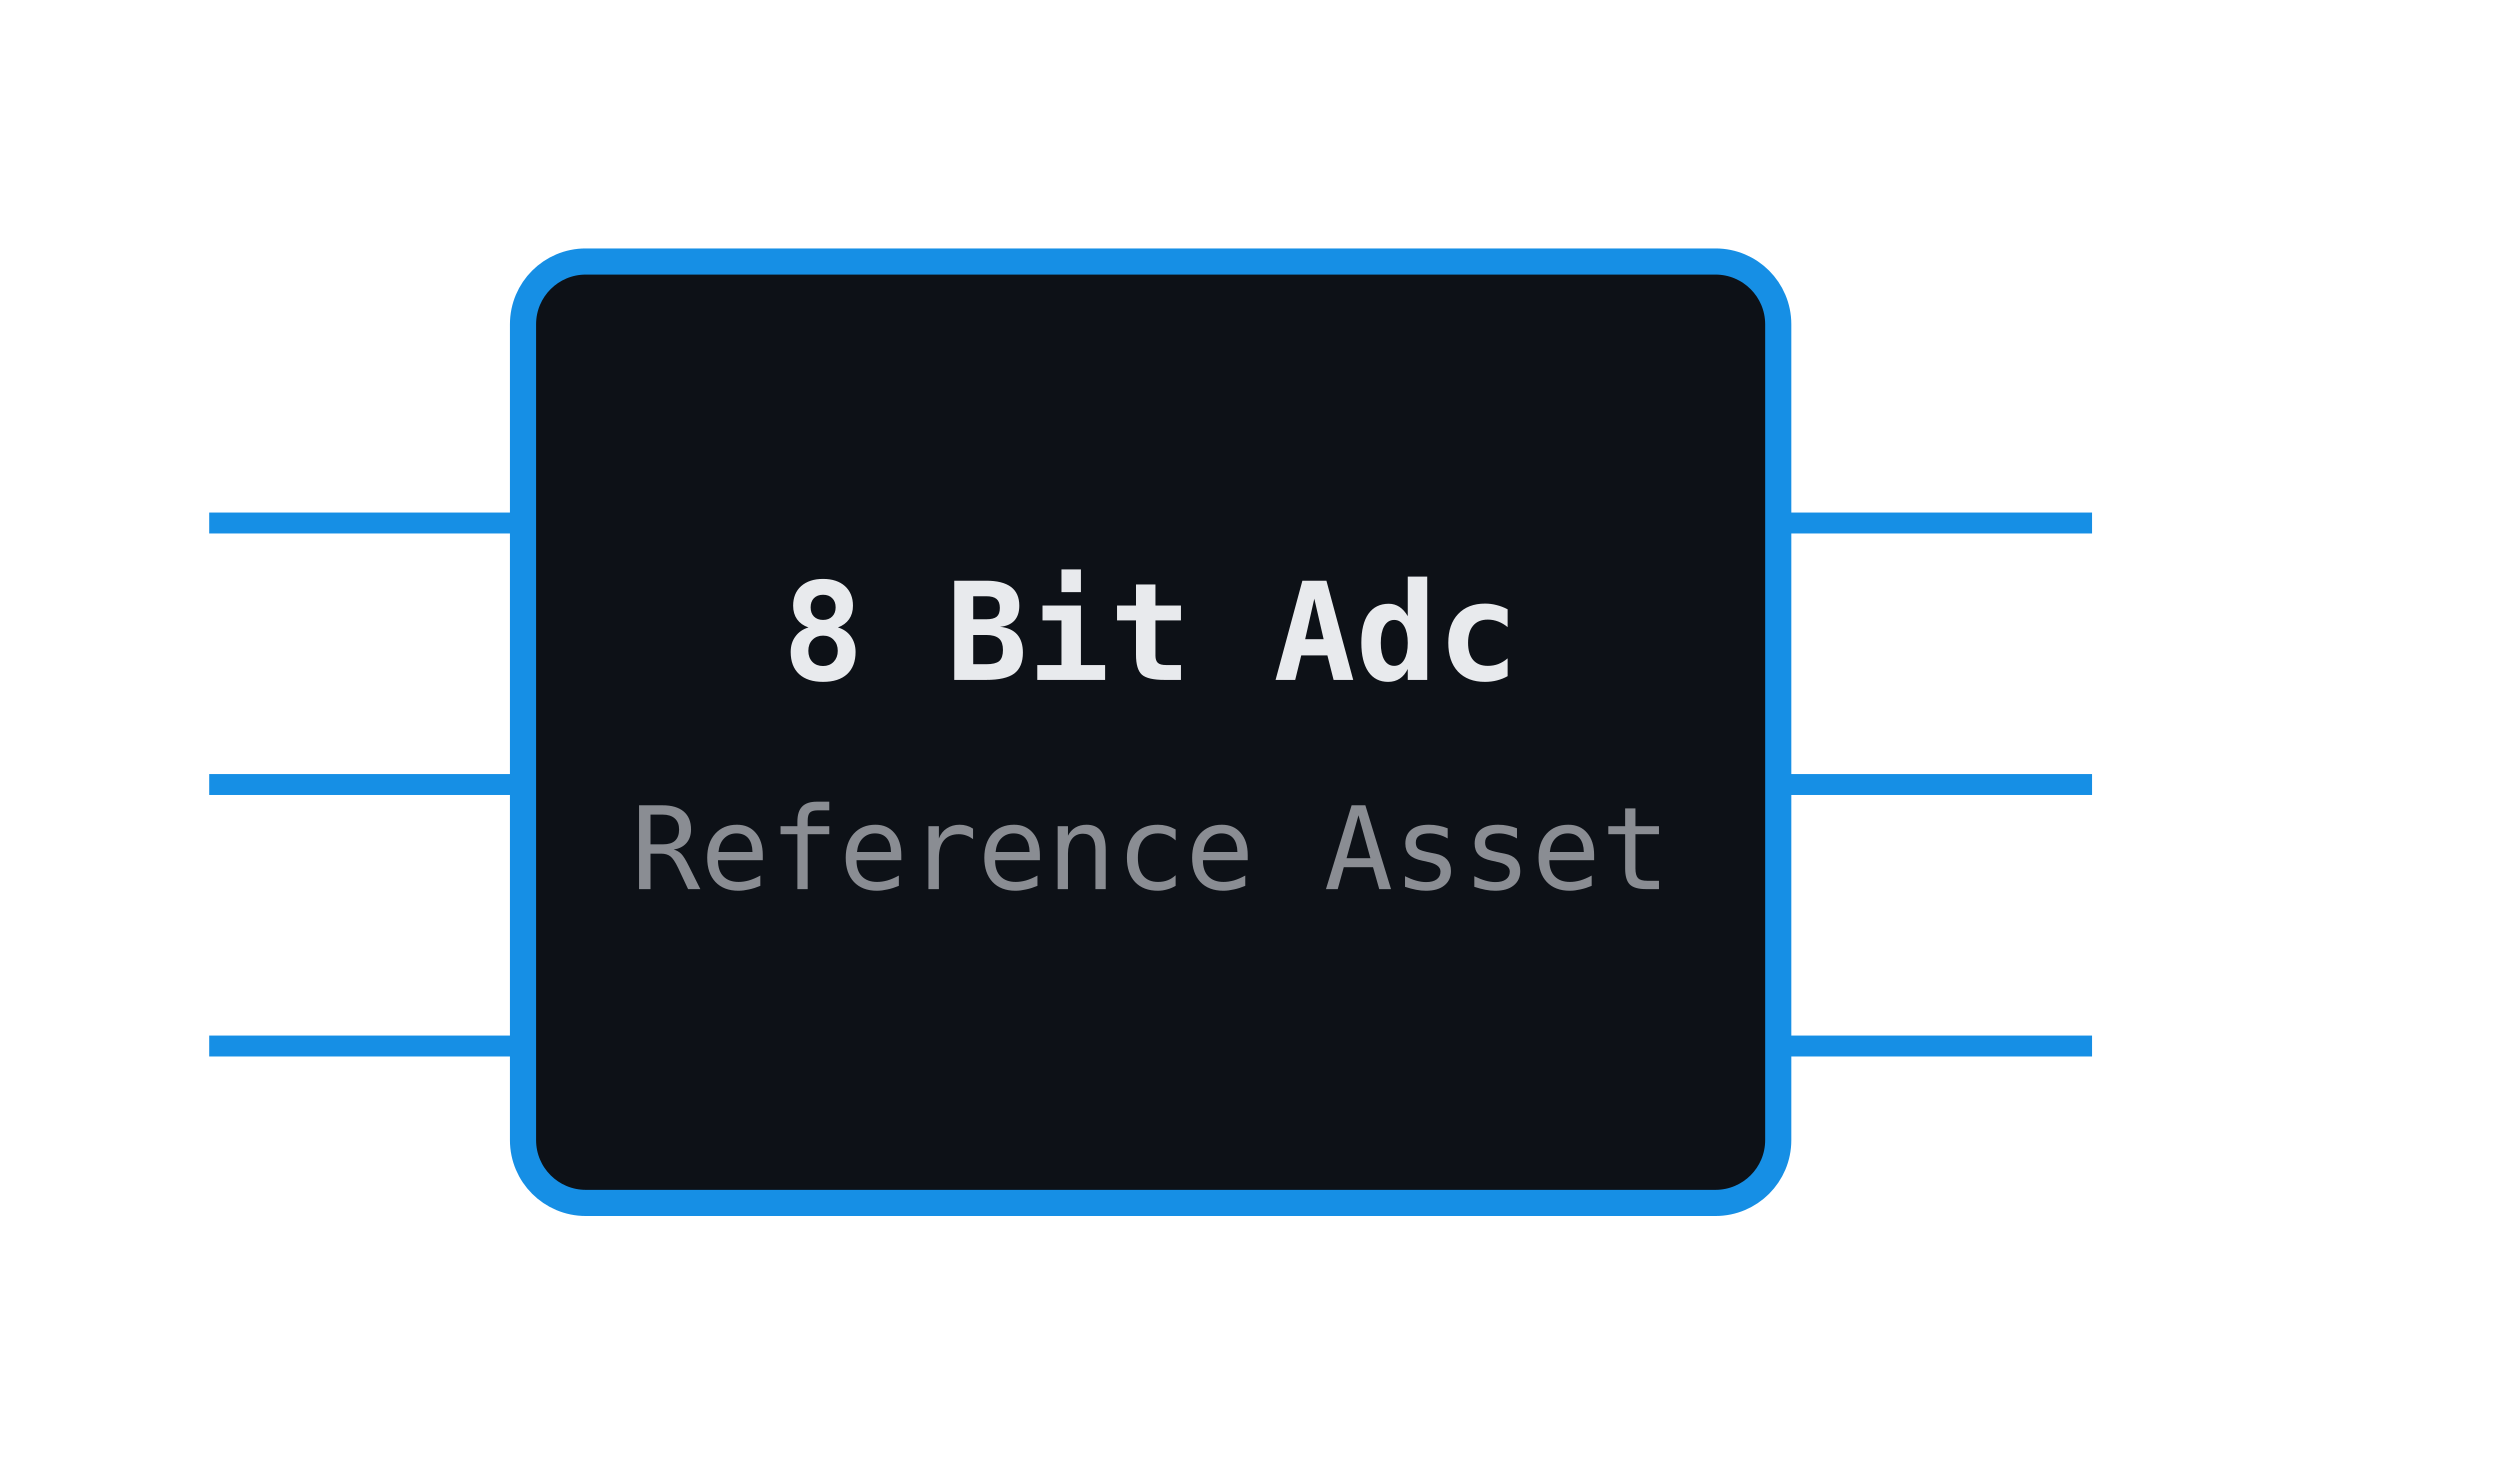
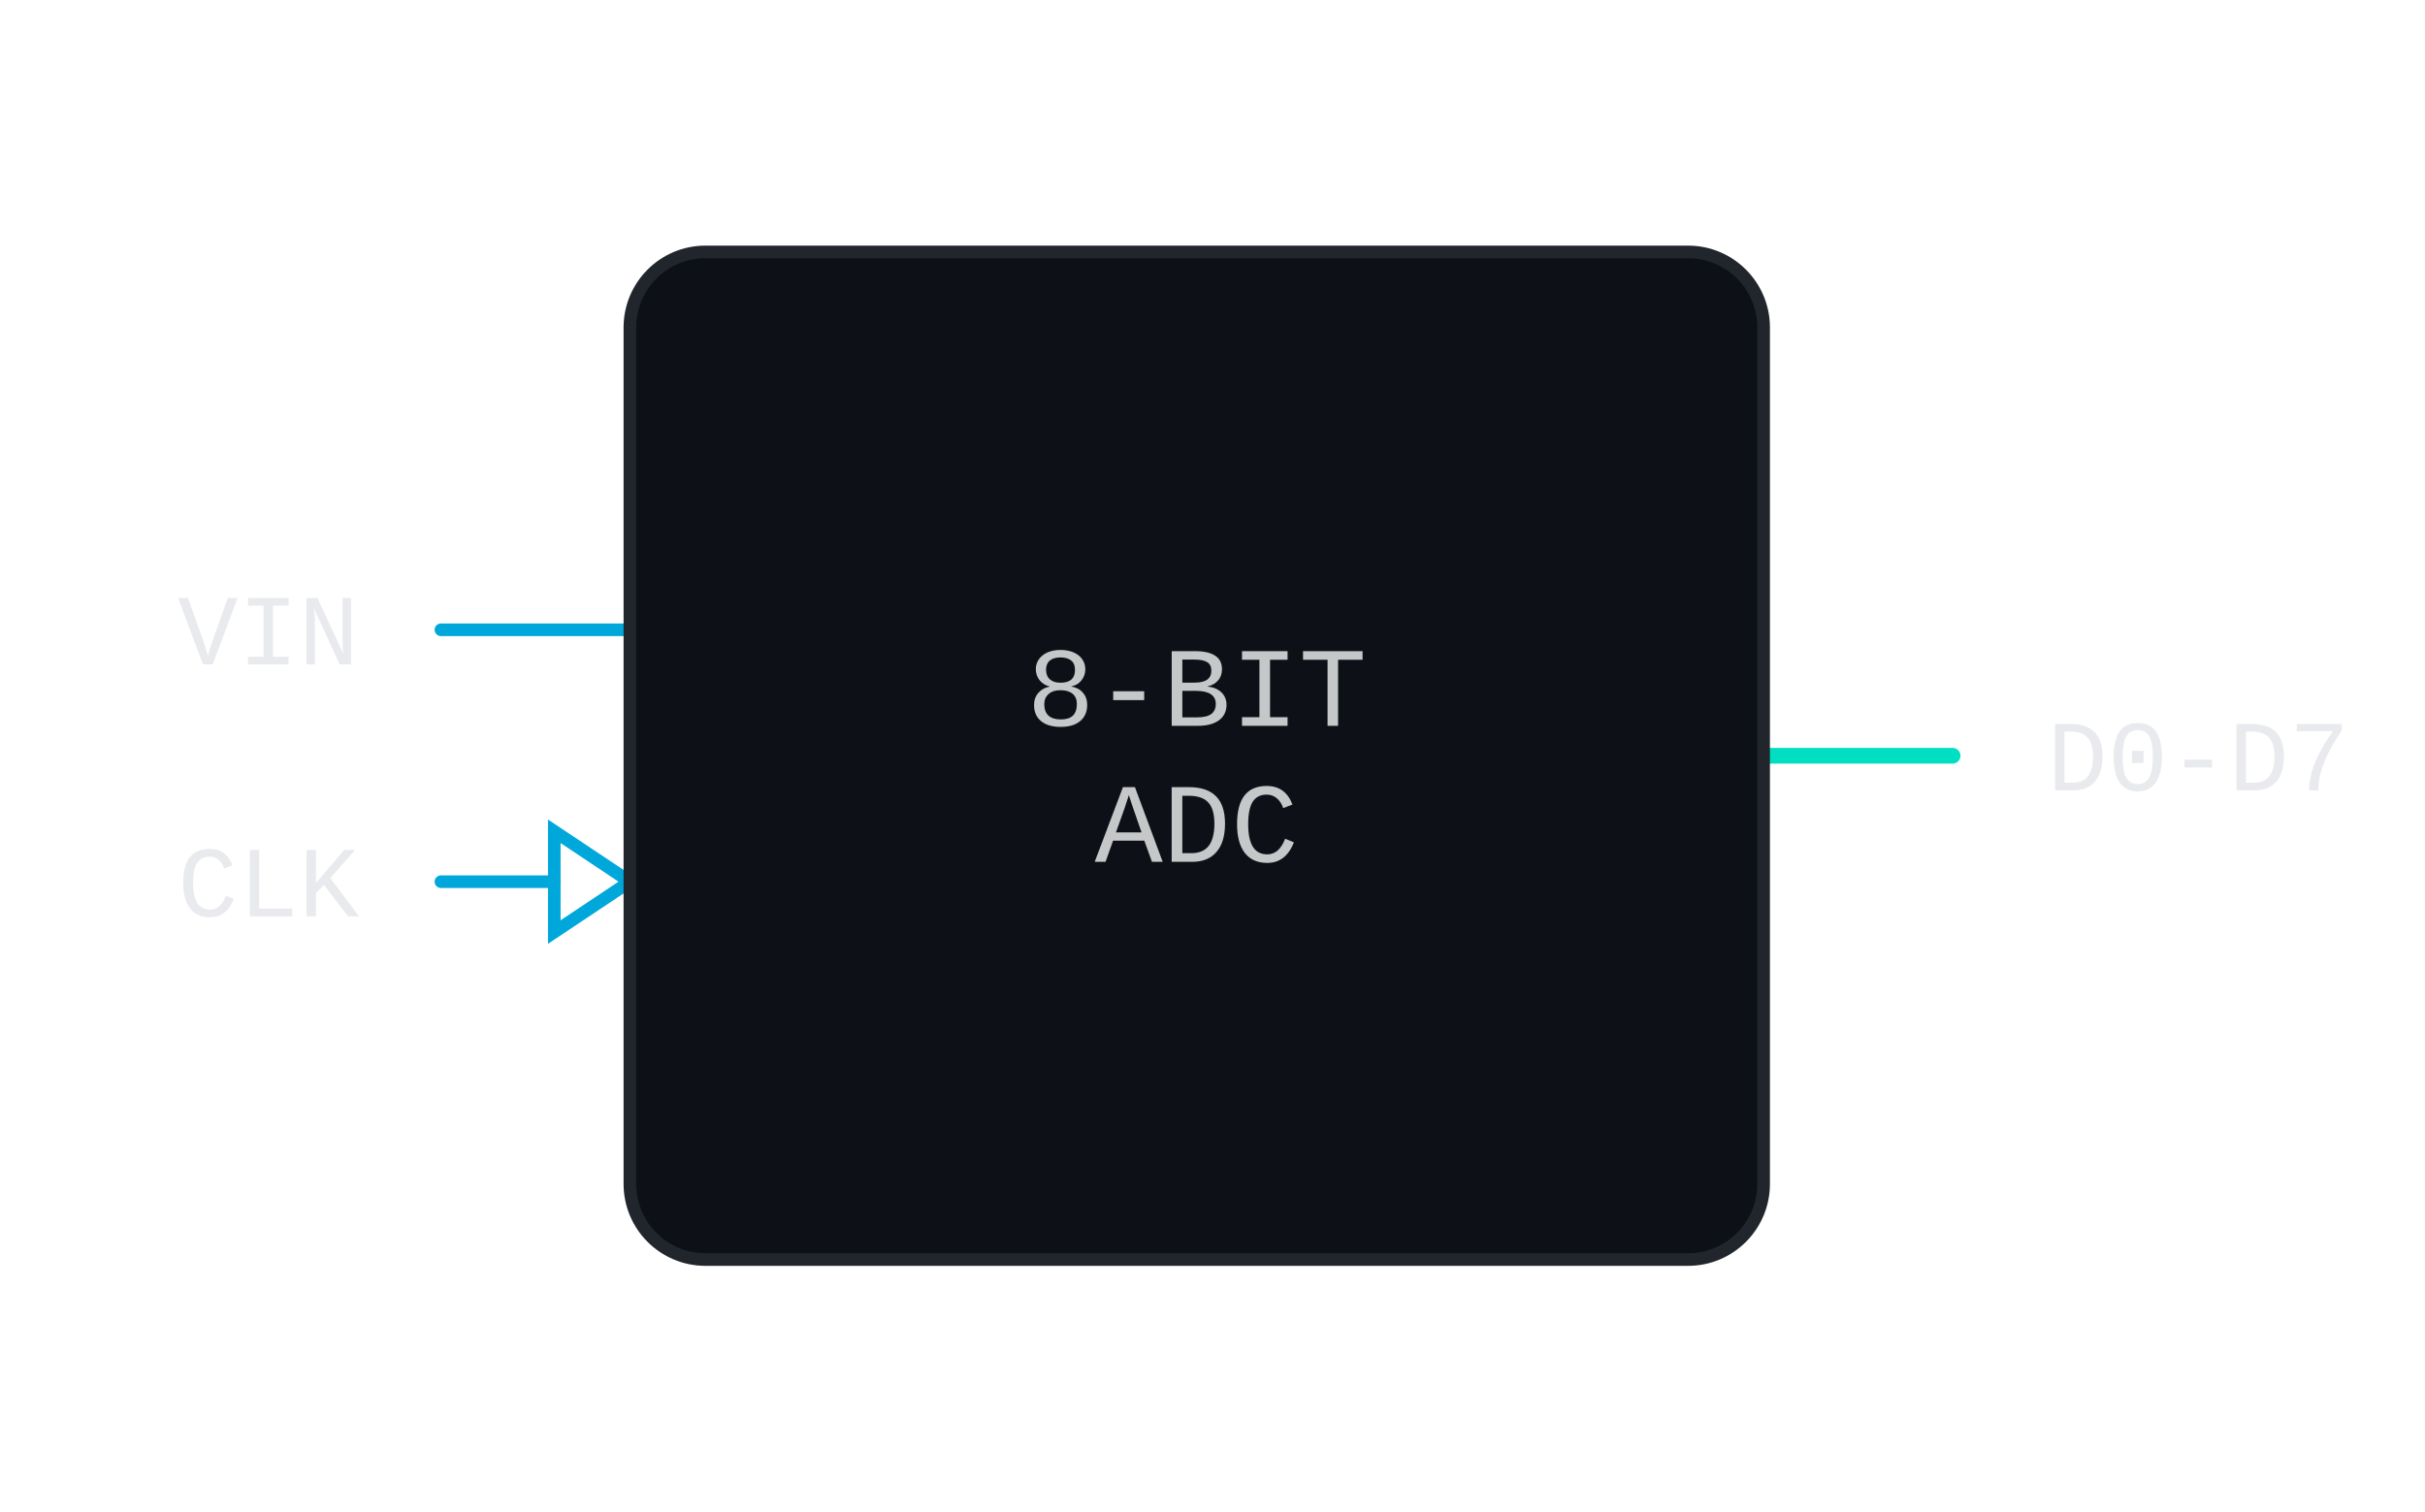
- <svg xmlns="http://www.w3.org/2000/svg" viewBox="0 0 239 140" width="100%" height="100%">
-   <defs>
-     <style>
-       .wire { stroke: #00a7da; stroke-width: 2.5; fill: none; }
-       .body { stroke: #168fe5; stroke-width: 2.5; fill: #0d1117; }
-       .lbl-title { font-family: Consolas, Consolas; font-size: 13px; font-weight: bold; fill: #e8eaed; text-anchor: middle; }
-       .lbl-sub { font-family: Consolas, Consolas; font-size: 11px; fill: #8a8d93; text-anchor: middle; }
-       .pin { stroke: #168fe5; stroke-width: 2; fill: none; }
-     </style>
-   </defs>
-   <rect x="50" y="25" width="120" height="90" rx="6" class="body" />
-   <text x="110" y="65" class="lbl-title">8 Bit Adc</text>
-   <text x="110" y="85" class="lbl-sub">Reference Asset</text>
-   <line x1="20" y1="50" x2="50" y2="50" class="pin" />
-   <line x1="20" y1="75" x2="50" y2="75" class="pin" />
-   <line x1="20" y1="100" x2="50" y2="100" class="pin" />
-   <line x1="170" y1="50" x2="200" y2="50" class="pin" />
-   <line x1="170" y1="75" x2="200" y2="75" class="pin" />
-   <line x1="170" y1="100" x2="200" y2="100" class="pin" />
+ <svg xmlns="http://www.w3.org/2000/svg" viewBox="0 0 385 240" role="img" aria-label="8-bit ADC symbol">
+   <line x1="70" y1="100" x2="100" y2="100" stroke="#00a7da" stroke-width="2" stroke-linecap="round" />
+   <line x1="70" y1="140" x2="88" y2="140" stroke="#00a7da" stroke-width="2" stroke-linecap="round" />
+   <polygon points="88,132 100,140 88,148" fill="none" stroke="#00a7da" stroke-width="2" />
+   <line x1="280" y1="120" x2="310" y2="120" stroke="#00dfc1" stroke-width="2.5" stroke-linecap="round" />
+   <rect x="100" y="40" width="180" height="160" rx="12" ry="12" fill="#0d1117" stroke="#21262d" stroke-width="2" />
+   <text x="190" y="115.25" fill="#c5c7c9" font-family="Consolas, 'Courier New', monospace" font-size="18" font-weight="400" text-anchor="middle">8-BIT</text>
+   <text x="190" y="136.85" fill="#c5c7c9" font-family="Consolas, 'Courier New', monospace" font-size="18" font-weight="400" text-anchor="middle">ADC</text>
+   <text x="57" y="105.5" fill="#e8eaed" font-family="Consolas, 'Courier New', monospace" font-size="16" font-weight="400" text-anchor="end">VIN</text>
+   <text x="57" y="145.5" fill="#e8eaed" font-family="Consolas, 'Courier New', monospace" font-size="16" font-weight="400" text-anchor="end">CLK</text>
+   <text x="325" y="125.5" fill="#e8eaed" font-family="Consolas, 'Courier New', monospace" font-size="16" font-weight="400" text-anchor="start">D0-D7</text>
</svg>
